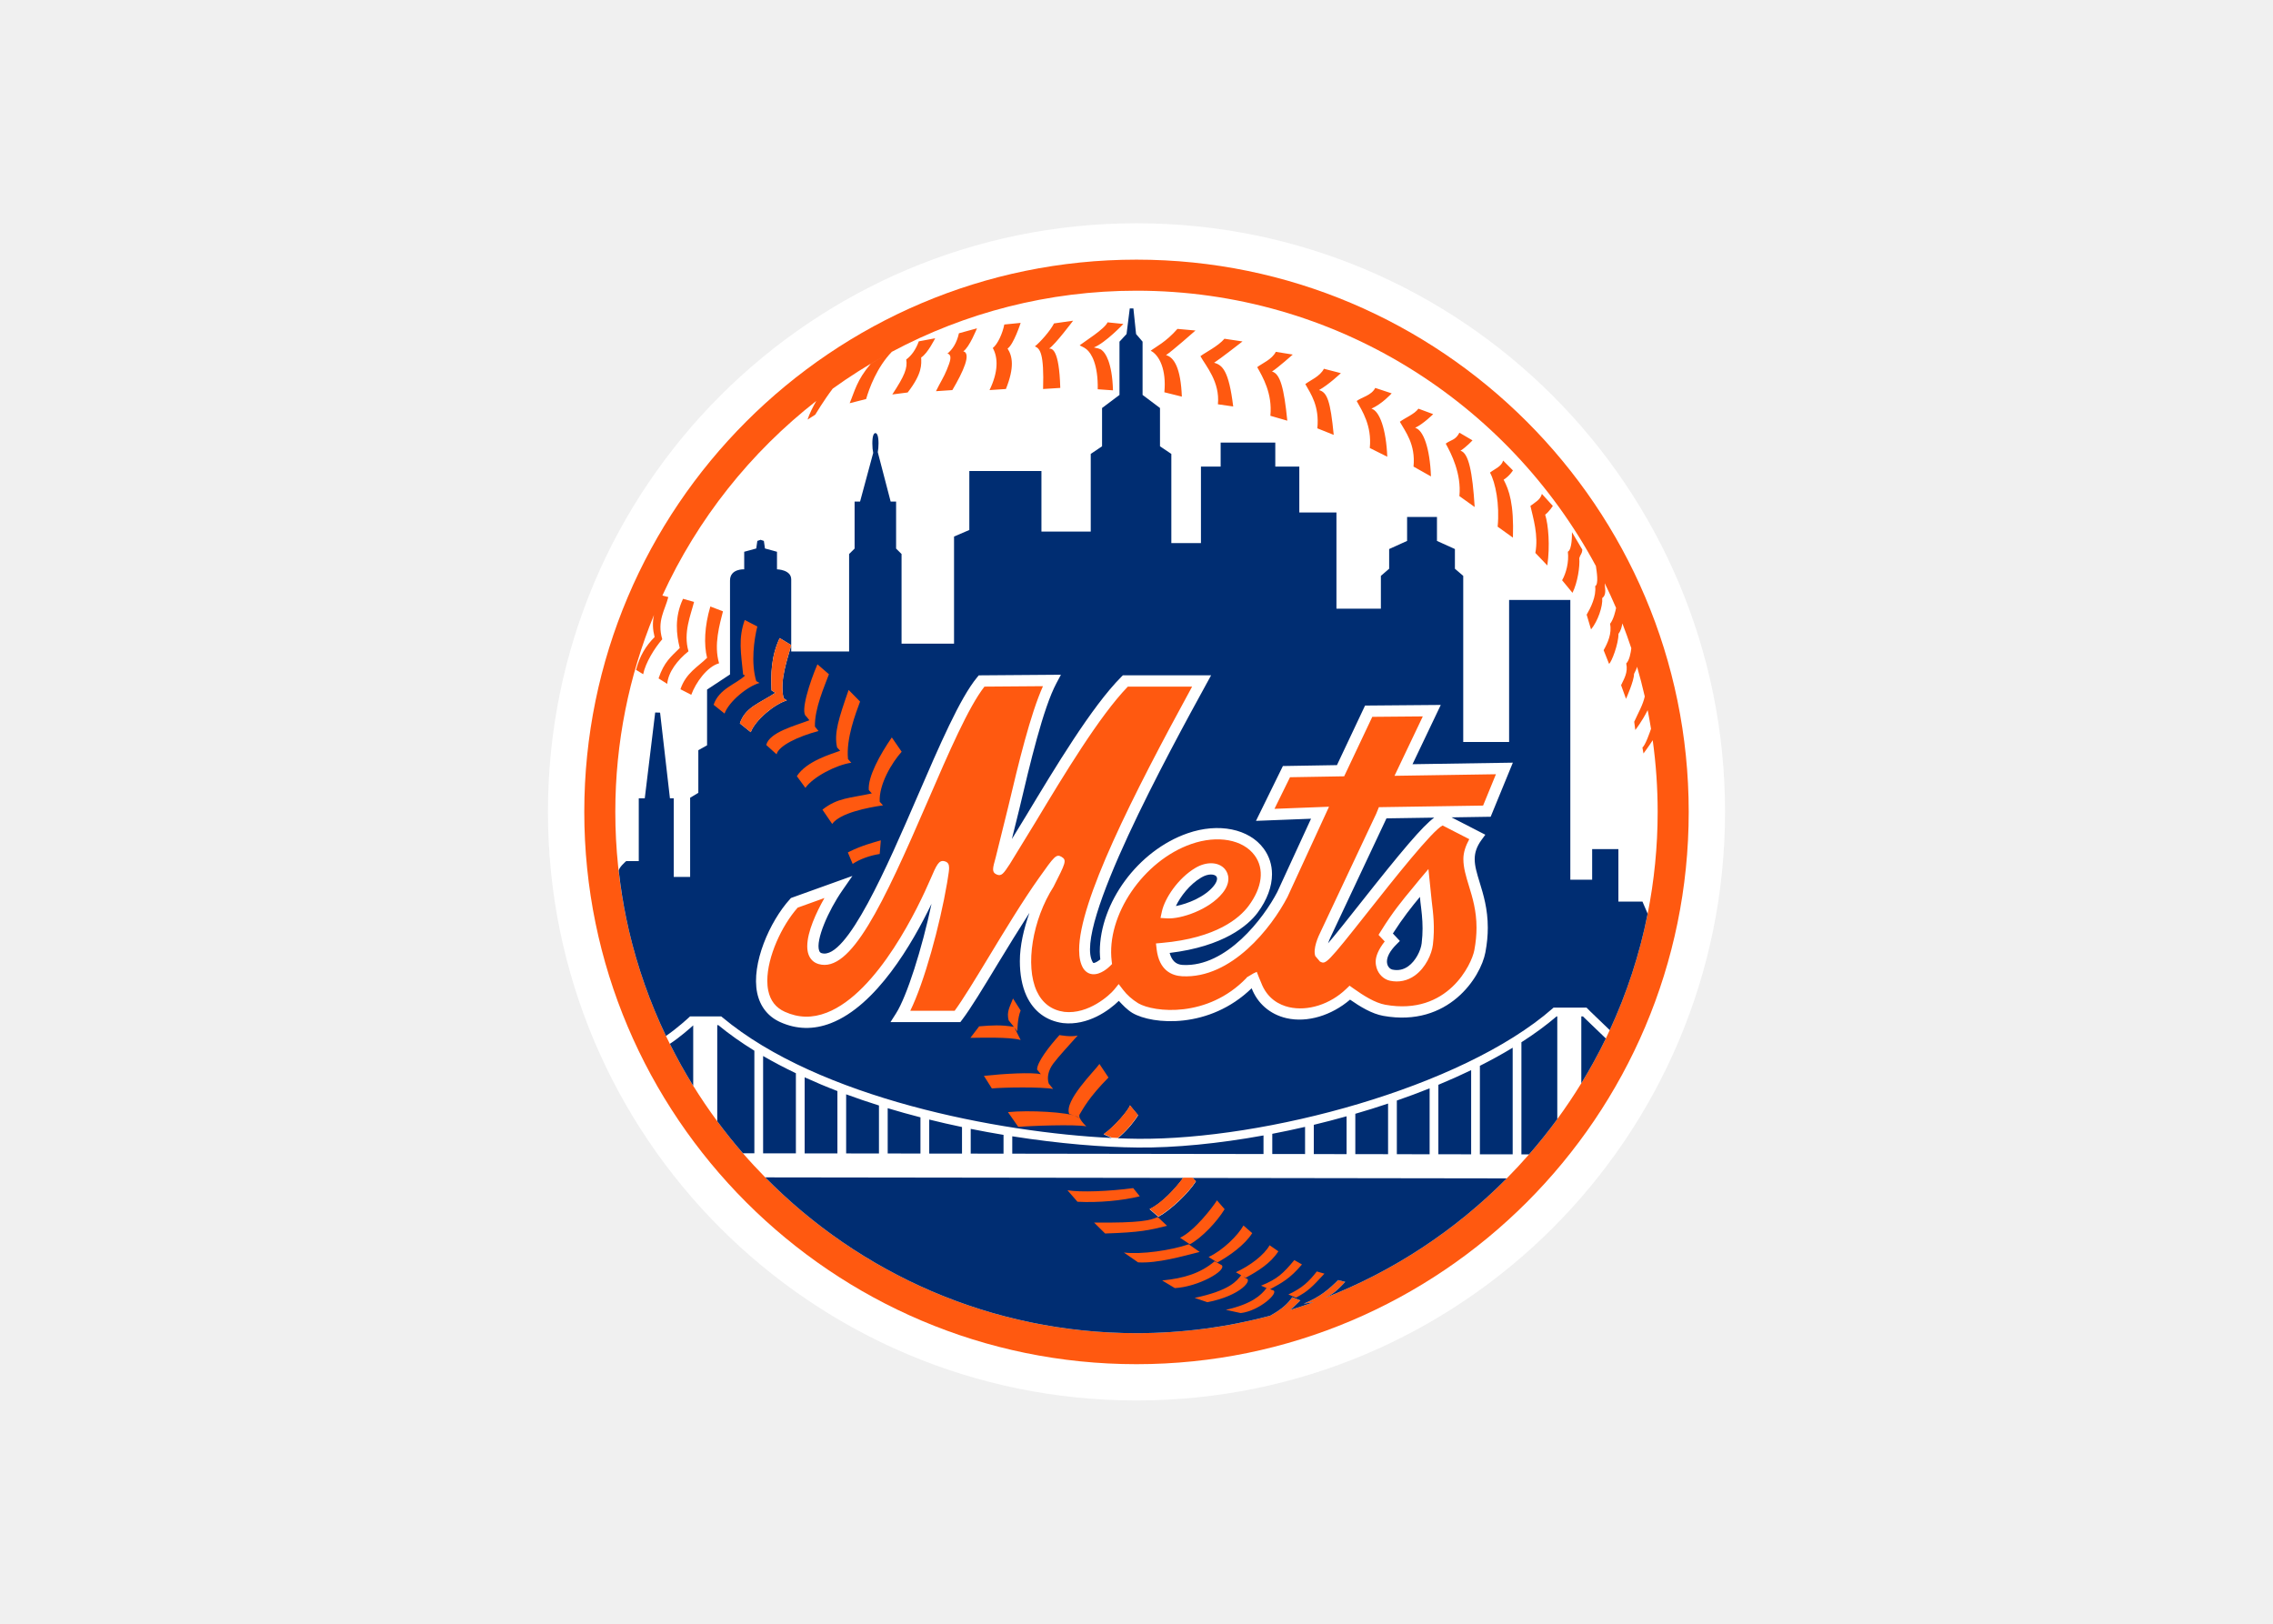
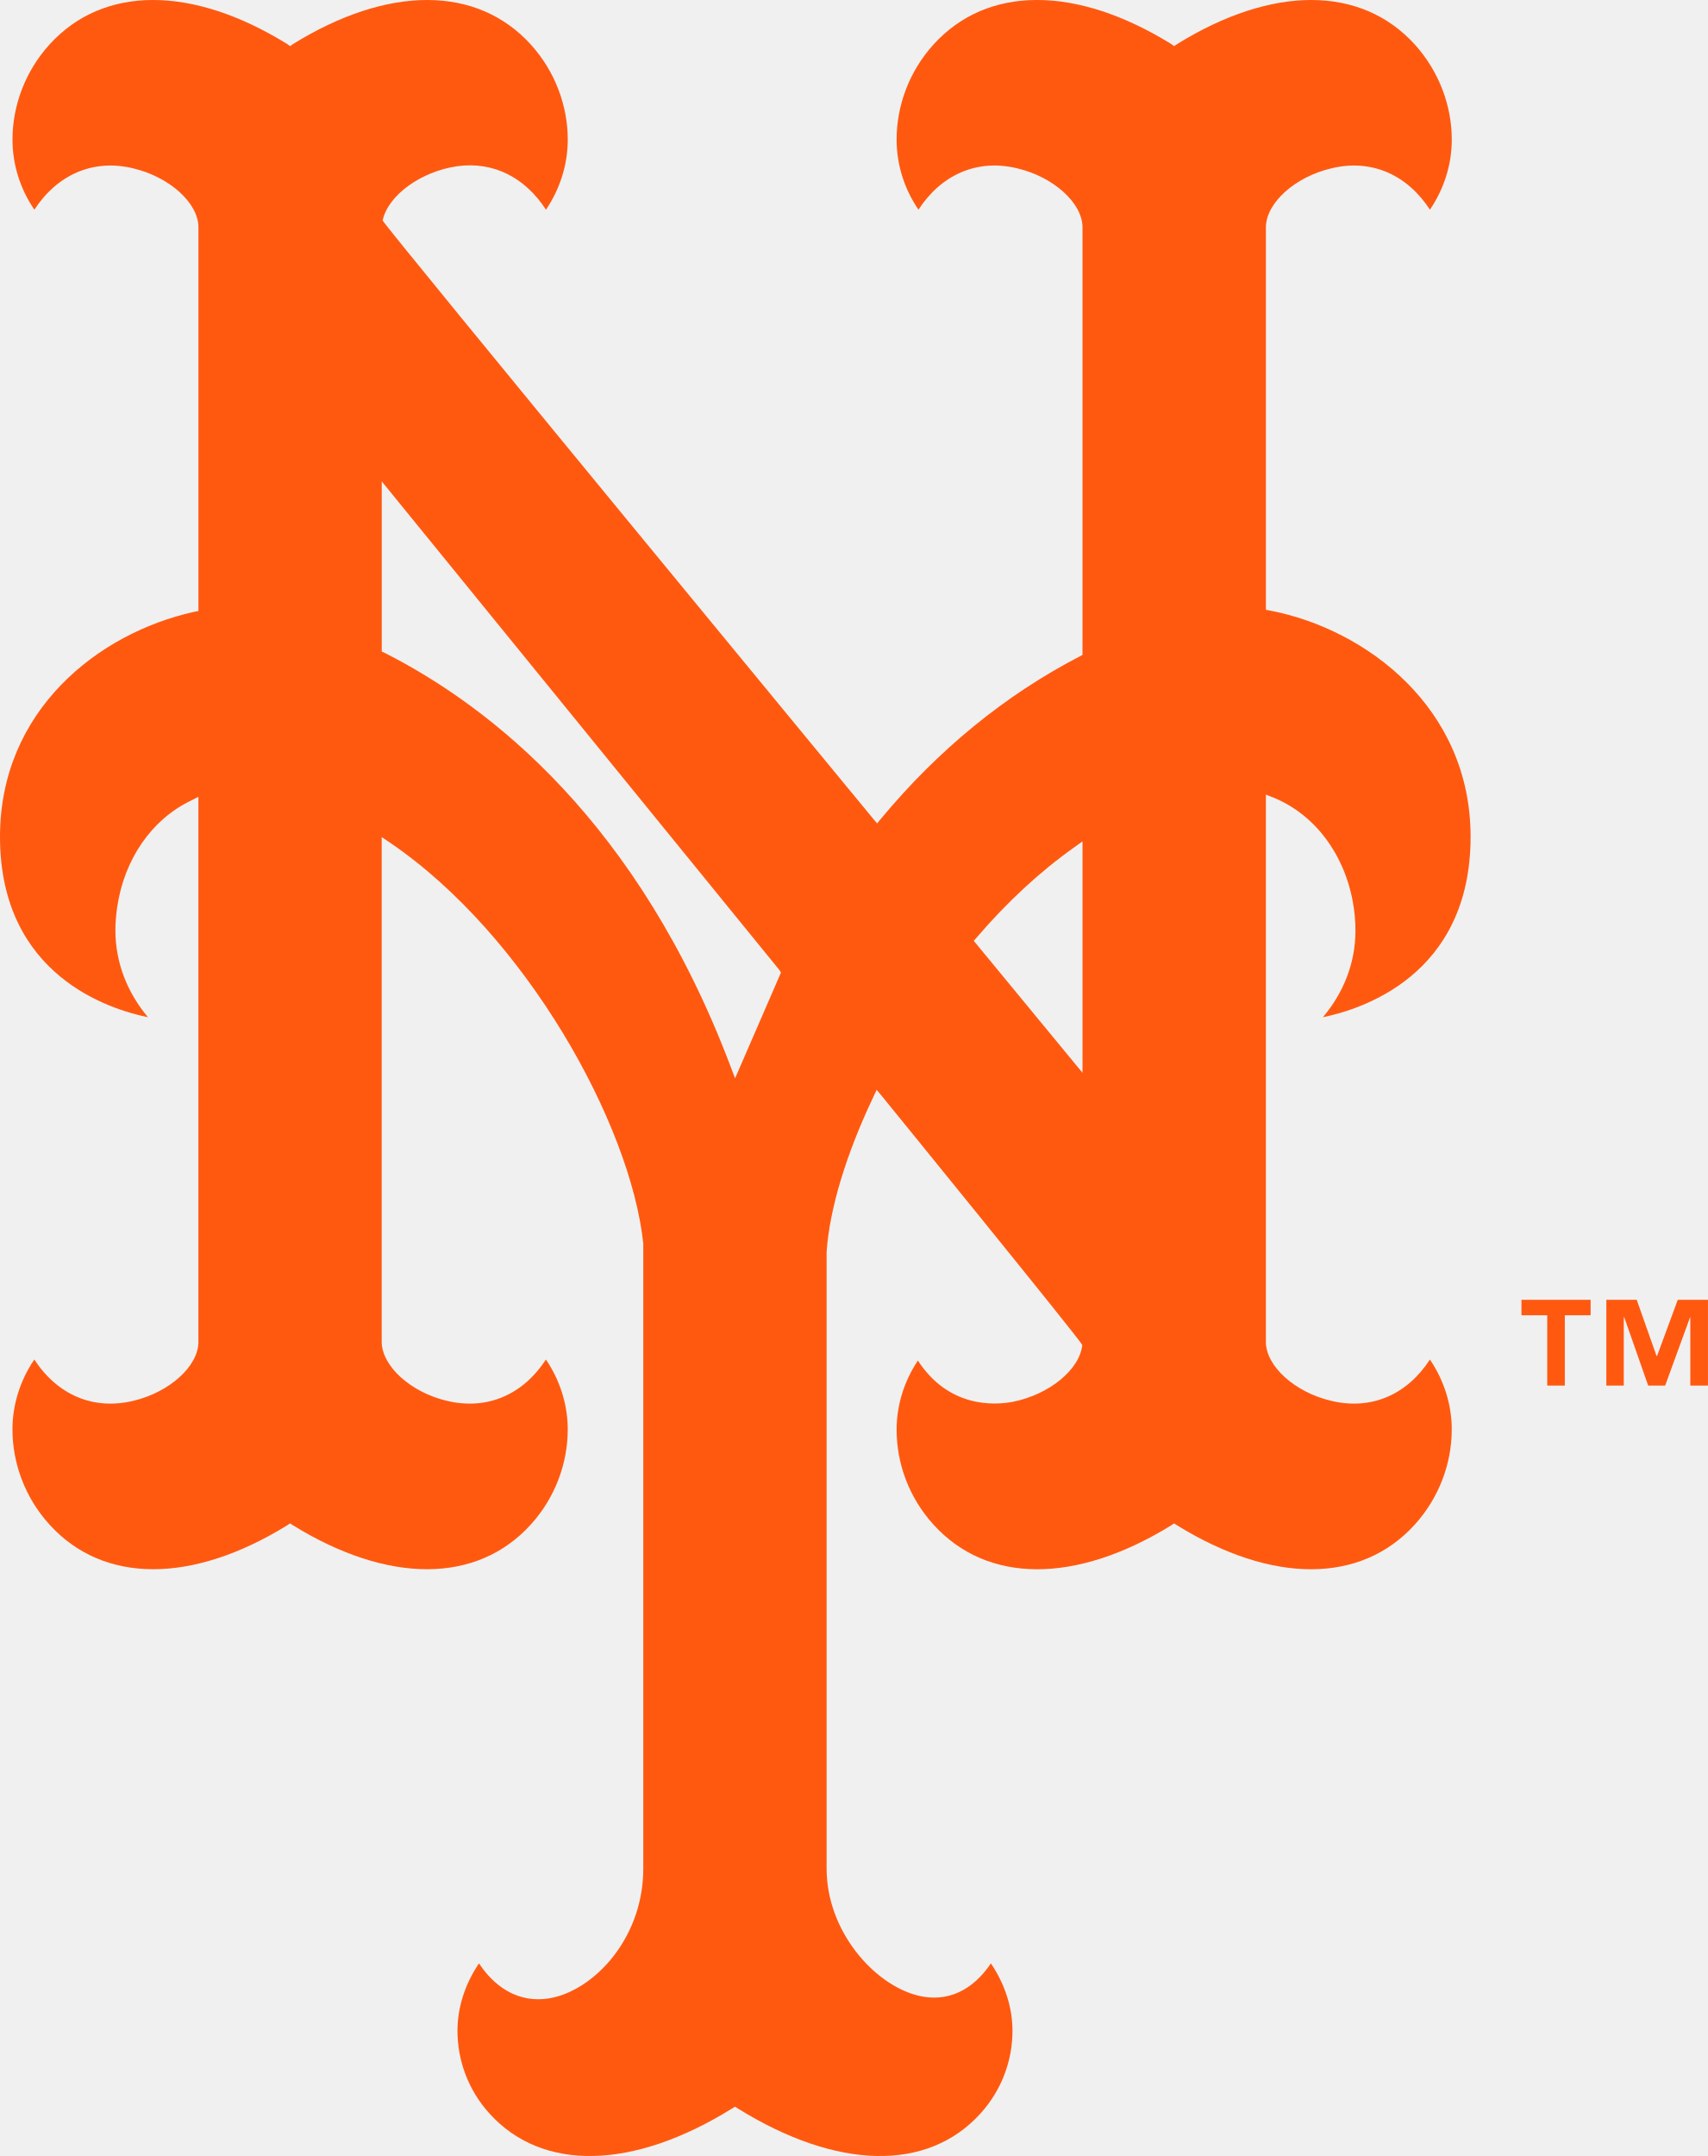
- <svg xmlns="http://www.w3.org/2000/svg" clip-rule="evenodd" fill-rule="evenodd" stroke-linejoin="round" stroke-miterlimit="2" viewBox="0 0 560 400">
-   <g fill-rule="nonzero">
-     <path d="m280 344.998c80.078 0 145-64.922 145-145 0-80.079-64.922-144.996-145-144.996-80.081 0-145 64.92-145 144.996 0 80.078 64.919 145 145 145" fill="#fff" />
-     <path d="m280 63.962c-75.023 0-136.05 61.032-136.05 136.05s61.03 136.048 136.05 136.048c75.013 0 136.05-61.03 136.05-136.048s-61.037-136.05-136.05-136.05" fill="#ff5910" />
-     <path d="m396.593 253.76c-.317.687-.638 1.374-.963 2.057-1.837 3.787-3.857 7.473-6.048 11.046-1.849 3.027-3.828 5.966-5.921 8.823-2.186 2.995-4.503 5.892-6.941 8.684-1.772 2.028-3.609 4.004-5.503 5.917-12.595 12.725-27.822 22.836-44.793 29.441 1.617-.8 2.515-1.272 4.994-3.954l-1.739-.439c-2.154 2.158-4.458 4.211-8.498 5.824l2.426-.374c-1.873.679-3.759 1.317-5.673 1.91l2.438-2.345-2.003-.784c-.963 1.439-2.455 2.918-5.479 4.572-10.501 2.788-21.527 4.279-32.894 4.279-35.773 0-68.162-14.707-91.468-38.381-1.885-1.922-3.726-3.897-5.49-5.933-2.215-2.544-4.32-5.182-6.332-7.897-2.089-2.824-4.064-5.738-5.921-8.737-2.073-3.341-3.995-6.787-5.759-10.323-.325-.646-.646-1.296-.959-1.951-3.942-8.25-7.031-16.979-9.148-26.083-.158-.682-.305-1.373-.451-2.064-.053-.224-.106-.447-.15-.675-1.78-8.51-2.723-17.329-2.723-26.359 0-17.163 3.389-33.541 9.522-48.512-.403 1.927-.309 3.565.158 5.438-2.154 2.154-3.665 4.621-4.576 8.075l1.76 1.077c.561-2.816 2.816-6.462 4.702-8.611-1.345-4.576.683-7.169 1.491-10.4l-1.459-.374c8.645-18.869 21.727-35.292 37.909-47.931-.797 1.406-1.719 3.195-2.142 4.588l1.886-1.207s2.194-3.649 4.312-6.417c4.121-2.966 8.424-5.693 12.886-8.164l-3.515 2.028c-3.47 4.092-3.93 6.722-5.198 9.725l4.06-1.028c.724-2.573 2.67-7.856 6.328-11.635 17.983-9.599 38.503-15.053 60.278-15.053 48.91 0 91.516 27.488 113.185 67.829.183 1.272.74 4.494-.178 4.954.313 2.532-1.122 5.356-2.097 7.026l1.077 3.634c1.674-2.02 2.934-5.694 2.755-7.726 1.171-.866.626-2.487.618-3.658.983 2.004 1.918 4.032 2.796 6.088-.142.736-.61 2.829-1.483 3.914.495 2.349-.59 4.747-1.585 6.498l1.341 3.365c.605-.402 2.345-4.909 2.316-7.397.646-.853.817-1.78.963-2.572.781 2.016 1.516 4.056 2.203 6.12-.122 1.024-.451 2.996-1.252 3.751.5 2.256-.589 3.865-1.268 5.349l1.216 3.365s2.019-4.507 1.967-6.129c.333-.752.642-1.195.751-1.784.699 2.414 1.333 4.857 1.898 7.328-.451 2.105-1.642 4.092-2.597 6.238l.265 2.024s1.613-2.016 3.048-4.889c.304 1.524.577 3.06.825 4.6-.261.78-1.407 4.117-2.118 4.592l.264 1.48s1.427-1.915 2.272-3.264c.801 5.775 1.219 11.672 1.219 17.666 0 8.579-.849 16.96-2.462 25.072-1.992 10.026-5.154 19.633-9.344 28.676" fill="#fff" />
-     <path d="m278.342 75.988-.794 6.299-1.74 1.88v13.119l-4.293 3.226v9.43l-2.787 1.879v19.127h-12.148v-14.923h-17.767v14.535l-3.766 1.613v26.384h-12.929v-22.079l-1.346-1.339v-11.576h-1.34l-3.175-12.18c.11-.581.185-1.319.185-2.14 0-1.837-.35-2.552-.769-2.552-.418 0-.755.716-.755 2.552 0 .907.081 1.727.215 2.325l-3.238 11.995h-1.346v11.576l-1.353 1.339v24.016h-14.262v-1.581c-.813 3.227-2.938 8.62-1.886 13.049l-.343-.222 1.143.819c-2.958.809-7.807 4.842-8.884 7.804l-2.686-2.152c1.337-4.007 4.752-4.892 8.75-7.538l-.946-.597c-.162-3.93-.143-8.308 2.007-12.884l2.845 1.721v-16.173c0-2.427-3.505-2.49-3.505-2.49v-4.324l-2.966-.813-.267-1.86-.8-.273-.812.273-.267 1.86-2.966.813v4.324s-3.498-.206-3.498 2.756v23.14l-5.652 3.721v13.729l-2.153 1.212v10.497l-2.019 1.213v19.513h-.406-3.632v-19.38h-.94l-2.426-21.095-1.206-.038-2.566 21.133h-1.479v15.475h-3.099s-1.927 1.634-1.829 2.451c.447 3.991 1.073 7.925 1.873 11.798.045.228.1.45.153.674.146.69.292 1.387.45 2.07 2.118 9.103 5.205 17.829 9.151 26.08 2.792-1.894 5.587-4.493 5.62-4.521l.317-.292h7.677l.305.247c23.819 19.89 68.028 28.361 95.923 29.706l-1.988-.908c2.691-1.882 6.19-6.023 6.458-7.1l2.007 2.426c-1.236 1.975-3.247 4.246-5.023 5.652 1.727.069 3.397.11 4.979.127 31.243.28 79.723-12.527 102.095-32.043l.298-.266h8.141l1.01 1.016 4.705 4.521c4.19-9.042 7.349-18.651 9.341-28.677l-1.289-2.991h-5.925v-12.928h-6.464v7.544h-5.378v-68.924h-15.082v35h-11.303v-40.925l-2.051-1.759v-4.852l-4.419-2v-5.899h-7.36v5.899l-4.42 2v4.852l-2.038 1.759v8.083h-10.948v-23.692h-9.15v-11.309h-5.918v-5.918h-13.462v5.918h-4.852v18.847h-7.296v-21.971l-2.794-1.88v-9.43l-4.293-3.226v-13.119l-1.6-1.879-.66-6.3h-.896zm105.157 174.397c-2.581 2.211-5.498 4.337-8.668 6.369v27.616h1.892c2.439-2.792 4.757-5.689 6.947-8.68v-25.304h-.171zm6.089 0v16.478c2.191-3.568 4.209-7.255 6.046-11.042l-5.271-5.068-.368-.368zm-212.878 2.153v23.673c2.012 2.715 4.116 5.349 6.331 7.893l2.813.007v-25.272c-3.174-1.963-6.16-4.052-8.883-6.299h-.261zm-5.924.057c-.76.687-3.197 2.862-5.754 4.553 1.764 3.535 3.681 6.984 5.754 10.325zm201.893 5.505c-2.553 1.549-5.249 3.032-8.078 4.458v21.8l8.078.007zm-184.672 2.039v23.977l8.077.013v-19.743c-2.792-1.333-5.497-2.744-8.077-4.248zm174.441 3.486c-2.605 1.256-5.302 2.457-8.077 3.607v17.113l8.077.012zm-164.205 1.765v18.739l8.07.007v-15.36c-2.751-1.057-5.445-2.19-8.07-3.385zm153.974 2.718c-2.638 1.057-5.342 2.053-8.077 3.004v13.22l8.077.013v-16.238zm-143.751 1.473v14.561l8.084.012v-11.824c-2.727-.853-5.426-1.77-8.084-2.749zm133.515 2.273c-2.658.895-5.352 1.733-8.071 2.521v9.938l8.071.012zm-123.279 1.143v11.157l8.071.013v-8.916c-2.707-.699-5.397-1.445-8.071-2.254zm113.056 1.994c-2.683.752-5.379 1.452-8.077 2.102v7.208l8.077.012zm-102.825.807v8.376l8.077.012v-6.547c-2.687-.561-5.383-1.171-8.077-1.842zm92.596 1.803c-2.702.622-5.399 1.192-8.077 1.708v4.973l8.077.012zm-82.373.489v6.096l8.084.013v-4.63c-2.667-.439-5.361-.931-8.084-1.479zm72.135 1.619c-11.078 2.008-21.758 3.064-30.962 2.979-8.555-.074-19.351-.944-30.937-2.769v4.28l61.899.089zm-122.758 10.332c23.304 23.673 55.698 38.378 91.466 38.378 11.367 0 22.391-1.496 32.892-4.28 3.023-1.654 4.512-3.133 5.48-4.571l2 .781-2.439 2.343c1.915-.59 3.808-1.227 5.677-1.905l-2.425.374c4.035-1.617 6.342-3.669 8.496-5.823l1.74.439c-2.475 2.682-3.374 3.144-4.992 3.949 16.968-6.608 32.194-16.71 44.794-29.438l-77.414-.108.826.857c-1.886 2.963-6.29 7.105-9.252 8.719l-2.153-1.88c2.914-1.345 6.401-5.089 8.274-7.703l-102.972-.133z" fill="#002d72" />
-     <path d="m295.94 216.188c1.805-1.073 3.256-.821 3.715-.301.13.15.195.349.195.585 0 .48-.277 1.101-.809 1.76-2.178 2.735-6.462 4.434-9.339 4.978 1.117-2.345 3.357-5.311 6.238-7.022m5.275 3.783c1.024-1.276 1.423-2.475 1.423-3.499 0-.987-.37-1.816-.886-2.414-1.541-1.772-4.515-1.881-7.234-.264-4.259 2.528-7.543 7.449-8.266 10.749l-.346 1.581 1.622.102c3.373.215 10.379-2.113 13.687-6.255m53.748-46.314-18.654.155s-6.258 13.265-6.925 14.671c-1.507.024-13.317.223-13.317.223l-6.629 13.509s10.424-.406 13.562-.528c-1.524 3.32-8.303 18.032-8.303 18.032-3.336 6.437-12.533 18.568-23.295 17.991-1.82-.098-2.719-1.171-3.239-2.959 13.31-1.593 19.337-6.787 21.657-9.892 2.366-3.174 3.565-6.465 3.565-9.509 0-2.276-.671-4.414-2.024-6.267-3.605-4.926-11.148-6.458-18.764-3.812-12.273 4.263-21.637 17.17-21.637 29.164 0 .638.061 1.272.118 1.91-.597.475-1.288.906-1.666.87-.028-.005-.085-.008-.187-.163-5.019-8.327 18.987-52.134 28.025-68.63l1.13-2.061h-21.742l-.411.411c-7.254 7.295-16.26 22.275-23.502 34.308 0 0-1.739 2.845-3.426 5.608.878-3.548 1.809-7.299 1.809-7.299 2.629-11.139 5.905-25.003 9.172-31.106l1.101-2.065-2.345.017-17.898.135-.41.495c-4.214 5.076-9.298 16.834-14.675 29.282-7.38 17.061-17.475 40.429-23.604 38.665-.276-.081-.492-.219-.634-.63-.918-2.572 2.268-9.876 5.71-14.821l2.483-3.577-15.142 5.438-.232.26c-5.044 5.556-9.571 15.964-8.091 23.096.699 3.357 2.661 5.848 5.673 7.21 4.035 1.825 8.238 1.914 12.489.264 11.196-4.34 20.043-19.536 24.794-29.399-2.349 11.078-6.076 22.803-8.742 26.989l-1.365 2.142h17.211l.419-.549c2.113-2.764 5.25-7.945 8.884-13.948 2.462-4.06 5.092-8.319 7.709-12.403-1.398 3.995-2.353 8.075-2.353 11.879 0 3.207.528 6.165 1.63 8.555 1.768 3.82 4.868 6.145 8.969 6.71 6.181.699 11.428-3.154 13.781-5.471.996 1.057 1.967 2.118 3.316 2.959l.041.024c4.986 2.918 18.983 4.004 29.37-6.087 1.426 3.694 4.47 6.421 8.583 7.368 5.169 1.186 11.139-.695 15.662-4.564 2.516 1.747 5.353 3.487 8.214 3.999 16.049 2.861 23.977-9.538 25.127-15.634.419-2.223.594-4.235.594-6.08 0-4.633-1.081-8.173-2.008-11.184-.666-2.187-1.219-3.979-1.219-5.702 0-1.552.451-3.048 1.658-4.714l.959-1.313s-6.336-3.255-8.319-4.275c3.914-.061 9.636-.151 9.636-.151l5.466-13.325s-21.007.325-24.721.382c1.439-3.008 6.962-14.602 6.962-14.602m-1.614 27.76c-2.857 2.081-7.868 8.015-18.357 21.288-2.828 3.584-5.848 7.392-7.795 9.676.208-.581.427-1.183.789-1.89 0 0 13.545-28.777 13.598-28.894.809-.013 5.885-.09 11.765-.179m-10.188 28.559c2.467-3.857 4.621-6.559 6.669-9.026.049.52.126 1.296.126 1.296.265 2.13.521 4.174.521 6.478 0 1.142-.065 2.349-.22 3.662-.207 1.739-1.439 4.316-3.308 5.657-1.178.845-2.499 1.122-3.918.821-.451-.094-1.003-.524-1.223-1.268-.069-.224-.106-.463-.106-.711 0-1.211.789-2.67 2.232-4.117l.951-.955s-1.325-1.41-1.724-1.837m-4.019 8.417c.476 1.617 1.78 2.873 3.312 3.198 2.187.459 4.304.02 6.125-1.284 2.658-1.914 4.165-5.28 4.442-7.596.508-4.287.093-7.6-.297-10.806l-.797-7.831-2.133 2.527-1.857 2.26c-2.358 2.837-4.796 5.767-7.734 10.522l-.569.906s1.126 1.203 1.524 1.625c-1.553 1.943-2.231 3.699-2.231 4.963 0 .609.093 1.121.215 1.515" fill="#fff" />
-     <path d="m264.383 79.001-4.705.673c-.943 1.886-3.501 4.709-4.712 5.652 1.276.536 2.287 1.749 2.019 10.503l4.236-.267c-.269-9.697-2.082-9.697-2.756-9.697 1.479-.942 5.918-6.864 5.918-6.864zm8.484.406c-.675 1.614-5.653 4.709-6.865 5.652.232.191 1.014.437 1.677.978 1.199.967 2.886 3.759 2.768 9.855l3.76.267c-.199-6.999-1.949-9.238-2.636-9.798-.495-.549-1.566-.635-2.07-.769 2.845-1.126 7.265-5.785 7.265-5.785zm-21.406.134-4.032.4c-.411 2.154-1.621 4.848-2.833 5.791 1.346 2.426 1.348 5.921-.806 10.363l4.039-.267c2.154-5.384 1.613-8.081.406-9.963 1.479-.943 3.226-6.324 3.226-6.324zm-10.763 1.339-4.445 1.22c-.537 2.422-1.619 4.035-2.826 4.978 1.284.431.656 1.99-.165 4.026-.724 1.804-1.651 3.175-2.667 5.264l4.038-.273c2.699-4.58 4.715-9.02 2.699-9.557 1.479-.943 3.366-5.658 3.366-5.658zm49.39.14c-2.82 3.231-5.384 4.442-6.591 5.385 2.15 1.077 3.902 4.711 3.366 10.23l4.311 1.073c-.272-6.998-1.889-9.694-3.905-10.23 1.479-.943 7.264-6.058 7.264-6.058zm-59.69 2.311-4.032.756c-.711 1.959-1.76 3.499-3.093 4.471.346 2.101-.381 3.979-3.441 8.617l3.791-.489c3.694-4.755 3.368-6.99 3.327-8.624 1.593-.971 3.448-4.731 3.448-4.731zm71.273.115c-1.613 1.886-4.711 3.36-5.918 4.299 1.337 2.426 4.842 6.33 4.305 11.849l3.766.54c-1.077-8.884-2.686-10.229-4.706-10.77 1.48-.943 6.998-5.251 6.998-5.251zm12.649 3.226c-.942 1.885-3.363 2.829-4.578 3.772 1.349 2.422 3.775 6.463 3.239 11.982l4.172 1.207c-.809-8.076-1.753-11.573-3.772-12.11 1.479-.943 5.118-4.178 5.118-4.178zm11.85 4.172c-.943 1.885-3.368 2.828-4.579 3.771 1.35 2.423 3.502 5.385 2.966 10.903l4.032 1.613c-.809-8.347-1.61-10.496-3.626-11.036 2.422-1.345 5.385-4.172 5.385-4.172l-4.178-1.08zm12.649 4.718c-.943 1.881-3.365 2.283-4.572 3.225 1.341 2.423 3.768 6.058 3.232 11.576l4.305 2.153c-.272-6.73-1.885-11.306-3.905-11.843 2.691-1.211 4.985-3.772 4.985-3.772zm10.636 5.111c-.943 1.346-3.357 2.29-4.572 3.233 1.345 2.422 3.902 5.517 3.366 11.036l4.299 2.419c-.264-6.998-1.879-11.44-3.899-11.976 2.02-.943 4.445-3.365 4.445-3.365zm10.097 5.919c-.943 1.885-2.151 1.756-3.366 2.698 1.349 2.422 3.902 7.4 3.366 12.923l3.765 2.686c-.54-8.616-1.479-13.322-3.499-13.863 1.48-.942 2.959-2.559 2.959-2.559l-3.225-1.886zm10.776 6.871c-.407 1.479-2.032 2.016-3.239 2.959 1.345 2.422 2.423 7.803 1.886 13.322l3.766 2.699c.272-8.348-.945-11.713-2.286-14.269 1.479-.943 2.286-2.292 2.286-2.292l-2.413-2.42zm9.55 8.204c-.406 1.483-1.611 2.022-2.826 2.965.671 2.963 2.018 7.268 1.213 11.576l2.953 3.093c.678-4.845.275-9.96-.534-12.516.943-.675 1.886-2.153 1.886-2.153zm7.404 9.423c0 .573.063 4.283-1.01 4.82.317 2.532-.444 5.359-1.416 7.03l2.559 3.099c1.268-2.561 1.857-6.509 1.671-8.541.316-1.061.655-.921.749-2.096zm-219.006 16.422c-2.154 4.576-1.619 8.884-.807 12.115-2.158 2.154-3.87 3.454-5.219 7.493l2.133 1.347c.268-2.959 2.548-5.873 5.239-8.027-1.345-4.576.563-8.929 1.372-12.16l-2.718-.769zm6.731 1.892c-1.447 4.893-1.615 9.414-.807 12.649-2.158 2.154-5.214 3.701-6.559 7.741l2.667 1.365c1.077-2.959 3.893-6.951 6.852-7.76-1.35-4.58.15-9.57.958-12.801zm8.471 3.327c-1.618 4.576-.93 8.059-.394 13.443l.483.235c-2.171 2.117-6.417 3.211-7.754 7.214l2.693 2.159c1.073-2.963 5.658-6.733 8.617-7.538l-.807-.457c-1.349-4.576-.538-10.231.267-13.462zm8.61 4.458c-2.15 4.58-2.169 8.948-2.006 12.878l.946.603c-3.999 2.646-7.417 3.524-8.75 7.531l2.692 2.159c1.077-2.962 5.921-7.002 8.884-7.81l-1.156-.813.349.216c-1.056-4.43 1.073-9.812 1.886-13.043zm9.303 6.458c-1.886 4.365-4.307 11.867-2.762 12.814l.781.972c-3.52 1.341-9.874 2.952-10.63 6.09l2.546 2.298c.5-2.089 5.211-4.389 10.332-5.734l-.883-1.092c-.13-4.422 2.388-9.977 3.448-12.903zm55.563 5.391c-3.089.025-13.248.1-14.414.108-3.914 4.983-8.771 16.176-13.932 28.111-11.144 25.782-19.036 42.511-26.923 40.233-1.199-.346-2.063-1.166-2.49-2.369-.219-.605-.311-1.29-.311-2.026 0-3.564 2.24-8.367 4.236-11.874-3 1.073-6.143 2.208-6.598 2.375-3.954 4.466-7.48 12.121-7.48 17.989 0 .854.07 1.666.228 2.426.524 2.52 1.867 4.231 4.09 5.239 3.381 1.528 6.759 1.599 10.331.21 12.68-4.918 22.754-26.399 25.534-32.868 1.516-3.515 2.086-4.84 3.537-4.413.805.232 1.067.752 1.067 1.625 0 .61-.127 1.394-.286 2.382 0 0-.209 1.303-.209 1.327-1.764 10.392-5.632 24.513-9.074 31.491h10.934c2.02-2.76 4.948-7.557 8.338-13.157 3.958-6.539 8.447-13.956 12.459-19.596 3.751-5.288 4.232-5.961 5.569-5.157 1.324.801.954 1.525-1.988 7.328-5.226 8.157-7.042 19.466-4.153 25.738 1.37 2.958 3.67 4.68 6.795 5.111 5.945.671 11.206-4.147 12.287-5.48l1.111-1.371 1.073 1.403c.996 1.3 2.192 2.356 3.74 3.327 3.902 2.268 17.072 3.697 26.627-6.191l.152-.21 1.632-.971.794-.362.597 1.517s.3.749.438 1.029c1.512 4.121 4.597 5.614 6.909 6.147 4.629 1.061 10.151-.698 14.084-4.489l.832-.8.94.666c2.438 1.732 5.286 3.565 7.887 4.033 15.415 2.747 21.282-10.081 21.907-13.405.39-2.049.546-3.889.546-5.576 0-4.198-.987-7.422-1.886-10.357-.699-2.284-1.352-4.407-1.352-6.566 0-1.572.527-3.198 1.454-4.889-2.028-1.049-5.851-3.006-6.566-3.372-2.45 1.122-12.292 13.556-18.237 21.082-10.428 13.204-10.545 13.148-11.963 12.453l-1.175-1.372c-.602-1.8.66-4.707 1.46-6.28 0 0 13.572-28.829 13.551-28.772l.661-1.62s23.966-.369 25.673-.393c.464-1.15 2.204-5.389 3.163-7.722-3.536.057-24.988.387-24.988.387s5.542-11.645 6.972-14.636c-3.056.028-11.129.095-12.446.108-.675 1.414-6.928 14.649-6.928 14.649s-11.854.204-13.341.229c-.517 1.04-2.614 5.322-3.829 7.785 3.198-.126 13.436-.521 13.436-.521s-10.199 22.156-10.223 22.212c-3.918 7.568-13.797 20.202-25.953 19.552-2.528-.138-5.667-1.402-6.293-6.661l-.165-1.422 1.422-.127c13.595-1.195 19.225-6.21 21.375-9.087 3.417-4.581 3.97-9.125 1.524-12.465-2.874-3.934-9.146-5.065-15.596-2.826-11.855 4.113-21.026 17.623-19.628 28.904l.083.673-.477.477c-.374.374-2.334 2.228-4.362 2.025-.915-.093-1.688-.574-2.261-1.447-.687-1.134-1.009-2.667-1.009-4.541 0-11.924 13.059-37.793 27.831-64.846h-15.837c-6.961 7.182-15.694 21.649-22.745 33.37 0 0-6.153 10.062-6.331 10.338-1.533 2.324-2.049 3.105-3.264 2.552-.606-.272-.851-.637-.851-1.263 0-.654.27-1.591.66-2.997l3.067-12.396c2.565-10.863 5.463-22.797 8.56-29.717zm-47.879.921c-2.427 6.998-3.643 10.674-2.839 14.173l.756.819c-2.199.813-8.273 2.512-10.675 6.255l2.109 2.883c1.885-2.69 7.542-5.651 11.309-6.191l-.813-.902c-.5-5.096 1.899-11.231 2.972-14.173zm10.642 11.703c-2.938 4.243-5.939 9.736-5.67 12.967l.743.819c-5.479 1.199-8.412 1.052-12.167 4.007l2.407 3.518c1.881-2.691 8.748-4.042 12.515-4.579l-.812-.889c-.22-4.291 3.004-9.645 5.41-12.319zm-2.711 25.351c-1.886.536-4.847 1.347-7.538 2.692l-.584.292 1.188 2.826c1.759-1.199 4.271-2.078 6.661-2.451l.273-3.36zm81.572 5.651c1.276.047 2.405.518 3.175 1.403.516.598.883 1.426.883 2.413 0 1.025-.398 2.223-1.423 3.499-3.308 4.142-10.311 6.475-13.684 6.255l-1.619-.101.343-1.582c.723-3.3 4.008-8.223 8.267-10.75 1.36-.809 2.782-1.184 4.058-1.137zm53.346 1.416.801 7.83c.39 3.206.806 6.52.298 10.807-.276 2.317-1.787 5.681-4.445 7.595-1.821 1.304-3.935 1.748-6.121 1.289-1.533-.325-2.84-1.583-3.315-3.2-.118-.395-.216-.908-.216-1.518 0-1.264.676-3.017 2.229-4.959-.398-.423-1.524-1.626-1.524-1.626l.571-.908c2.939-4.755 5.378-7.685 7.735-10.522l1.854-2.261zm-102.347 31.89c-.813 2.158-1.62 3.227-1.08 5.385l1.289 1.607c-3.198-.529-5.346-.395-8.553-.127l-2.159 2.832c2.154 0 9.688-.276 12.383.533l-1.525-3.048.718.896s-.002-3.233.807-5.118zm11.449 9.011c-2.528 2.776-5.551 6.71-5.518 8.503l.927 1.143c-2.235-.513-8.98-.133-14.027.4l1.956 3.105c2.686-.268 12.403-.414 15.094.127l-1.067-1.315c-.504-1.434-.14-3.279 1.124-4.965 1.312-1.748 3.665-4.263 5.994-6.884-1.743.435-4.483-.114-4.483-.114zm9.843 7.118c-1.081 1.618-8.788 9.076-7.443 12.307l1.899.641s1.761 1.061-.133 0c-1.935-1.081-11.747-1.616-16.859-1.079l2.546 3.644c2.69-.268 14.065-.68 16.764-.139-.15-.13-2.21-2.059-1.645-2.966.951-1.536 2.251-4.142 7.1-9.067zm7.512 10.154c-.268 1.077-3.774 5.218-6.465 7.099l2.001.909c.483.024.968.049 1.448.069 1.78-1.406 3.787-3.686 5.022-5.658zm13.125 17.85c-1.873 2.609-5.366 6.345-8.28 7.69l2.152 1.886c2.963-1.618 7.367-5.754 9.253-8.712l-.826-.864zm-12.319 2.578c-5.921.805-12.966 1.074-16.192.534l2.463 2.832c5.113.268 11.037-.269 15.348-1.346zm20.638 3.017c-1.053 1.694-5.601 7.596-9.1 9.213l2.419 1.613c2.963-1.613 6.681-5.544 8.567-8.649l-1.886-2.178zm-14.58 4.114c-1.886.809-4.174 1.481-15.704 1.359l2.725 2.693c8.615-.269 10.957-.82 15.265-1.893zm21.108 2.083c-1.342 2.418-5.093 6.147-8.592 7.76l2.153 1.346c2.962-1.613 6.712-4.264 8.598-7.226zm-13.482 4.629c-4.307 1.48-11.675 2.567-15.983 2.026l3.499 2.426c4.845.268 10.869-1.489 15.177-2.566zm19.921.235c-1.342 2.422-4.807 5.035-8.306 6.649l1.308.736c-1.077 1.354-2.702 3.731-11.468 5.588l3.136 1.061c8.34-1.613 11.335-5.637 9.449-5.906l-.629-.47.629.35c2.963-1.614 6.154-3.557 8.039-6.516l-2.159-1.492zm6.089 3.658c-2.686 3.231-4.162 4.686-8.198 6.299l1.556.667-.209-.07c-1.39 1.837-3.679 3.917-10.014 5.359l3.67.794c4.617-.54 9.57-5.077 7.957-5.613l-.737-.248c2.918-1.593 4.927-2.64 7.861-6.115zm-19.64.298c-3.499 2.963-7.532 4.184-12.916 4.725l3.117 1.873c5.649-.272 12.894-4.308 11.545-5.658zm25.179 2.502c-1.886 2.422-3.499 4.047-6.998 5.665l1.873.793c2.963-1.613 3.776-2.419 7.011-5.918z" fill="#ff5910" />
-     <path d="m298.306 215.428c-.645.008-1.46.211-2.362.75-2.881 1.706-5.12 4.678-6.242 7.023 2.881-.545 7.158-2.248 9.341-4.979.528-.662.806-1.285.806-1.765 0-.232-.062-.43-.196-.584-.228-.26-.701-.451-1.347-.445zm51.524 5.512c-2.044 2.463-4.2 5.167-6.667 9.023.398.431 1.721 1.835 1.721 1.835l-.947.959c-1.442 1.451-2.235 2.904-2.235 4.115 0 .248.039.49.108.718.22.743.775 1.174 1.226 1.263 1.418.301 2.739.026 3.918-.819 1.869-1.341 3.094-3.918 3.302-5.658.154-1.308.222-2.518.222-3.664 0-2.304-.259-4.347-.527-6.477 0 0-.068-.779-.121-1.295z" fill="#002d72" />
-   </g>
+ <svg xmlns="http://www.w3.org/2000/svg" viewBox="0 0 189.378 239">
+   <path d="M160.972 158.476c0-2.766-.864-5.473-2.424-7.767-2.492 3.852-6.46 5.67-10.978 4.57-4-.946-7.17-3.82-7.208-6.48V88.084l.85.337c4.53 1.85 7.82 6.192 8.798 11.59.19 1.04.282 2.11.282 3.165 0 3.684-1.39 6.956-3.607 9.586 4.15-.856 16.375-4.556 16.375-20.013 0-14.25-11.506-22.98-22.208-25.06l-.488-.09V25.155c.038-2.66 3.21-5.534 7.208-6.483 4.518-1.116 8.486.734 10.978 4.572 1.56-2.294 2.424-5 2.424-7.767 0-3.73-1.392-7.537-4.09-10.533-5.963-6.574-15.81-6.59-26.36-.06l-.334.228-.32-.23c-10.562-6.53-20.416-6.513-26.37.06-2.715 2.998-4.083 6.804-4.083 10.534 0 2.768.85 5.473 2.424 7.767 2.493-3.837 6.468-5.688 10.995-4.572 3.983.95 7.155 3.823 7.192 6.483v47.442l-.335.183c-8.25 4.28-15.634 10.32-21.972 17.934l-.467.565-.488-.58S42.55 24.957 42.428 24.438c.596-2.782 4.227-5.428 8.255-6.01 4.105-.564 7.568 1.3 9.854 4.817 1.553-2.294 2.416-5 2.416-7.767 0-3.73-1.382-7.537-4.09-10.533C52.9-1.63 43.04-1.645 32.49 4.883l-.322.23-.32-.23c-10.557-6.53-20.41-6.513-26.367.06-2.712 2.998-4.096 6.804-4.096 10.534 0 2.768.856 5.473 2.424 7.767 2.508-3.837 6.475-5.688 11-4.572 3.983.95 7.164 3.823 7.194 6.483v42.58l-.488.092C10.818 70.197 0 78.82 0 92.75c0 15.456 12.277 19.17 16.406 20.012-2.195-2.615-3.61-5.916-3.61-9.632 0-.856.07-1.713.2-2.585.78-5.29 3.815-9.693 8.133-11.772l.87-.445v60.47c-.03 2.66-3.21 5.534-7.193 6.482-4.525 1.1-8.492-.72-11-4.572-1.567 2.294-2.424 5-2.424 7.75 0 3.732 1.384 7.555 4.097 10.536 5.956 6.59 15.81 6.605 26.366.092l.32-.214.322.214c10.557 6.513 20.41 6.497 26.374-.092 2.707-2.98 4.09-6.804 4.09-10.535 0-2.752-.864-5.46-2.417-7.752-2.507 3.853-6.482 5.672-11.016 4.572-3.984-.947-7.14-3.822-7.195-6.482V92.794l.978.658c15.03 10.244 26.634 31.19 28.026 44.4v69.29c0 7.384-4.994 13.025-9.794 14.25-3.394.84-6.36-.63-8.424-3.747-1.528 2.262-2.384 4.847-2.384 7.477 0 3.286 1.19 6.574 3.554 9.173 5.85 6.467 15.908 6.253 26.878-.55l.337-.214.337.214c10.97 6.804 21.023 7.02 26.878.55 2.362-2.598 3.554-5.886 3.554-9.172 0-2.63-.863-5.215-2.392-7.477-1.995 2.98-4.824 4.388-8.12 3.563-4.884-1.238-10.097-7.172-10.097-14.067v-68.356c.313-4.694 2.14-10.78 5.138-17.093l.412-.885.634.764s22.026 27.06 22.164 27.52c-.276 2.72-3.638 5.488-7.676 6.3-2.11.41-7.163.655-10.55-4.573-1.513 2.278-2.36 4.922-2.36 7.675 0 3.715 1.367 7.523 4.082 10.504 5.954 6.59 15.808 6.605 26.366.092l.32-.214.336.214c10.55 6.513 20.397 6.497 26.358-.092 2.7-2.982 4.092-6.805 4.092-10.52zm-79.465-38.94l-.543-1.423c-10.205-26.91-26.457-39.72-38.29-45.73l-.345-.153V53.363l44.055 54.124.214.32-5.093 11.728zm38.52-.613l-12.056-14.63.338-.383c3.38-3.945 7.003-7.278 10.74-9.938l.98-.703v25.653zM186.03 144.09l-2.293 6.22h-.06l-2.196-6.22h-3.37v9.51h1.934v-7.57h.054l2.653 7.57h1.88l2.76-7.57h.03v7.57h1.958v-9.51M168.7 145.8h2.858v7.8h1.95v-7.8h2.86v-1.71h-7.67" fill="#FF5910" />
</svg>
